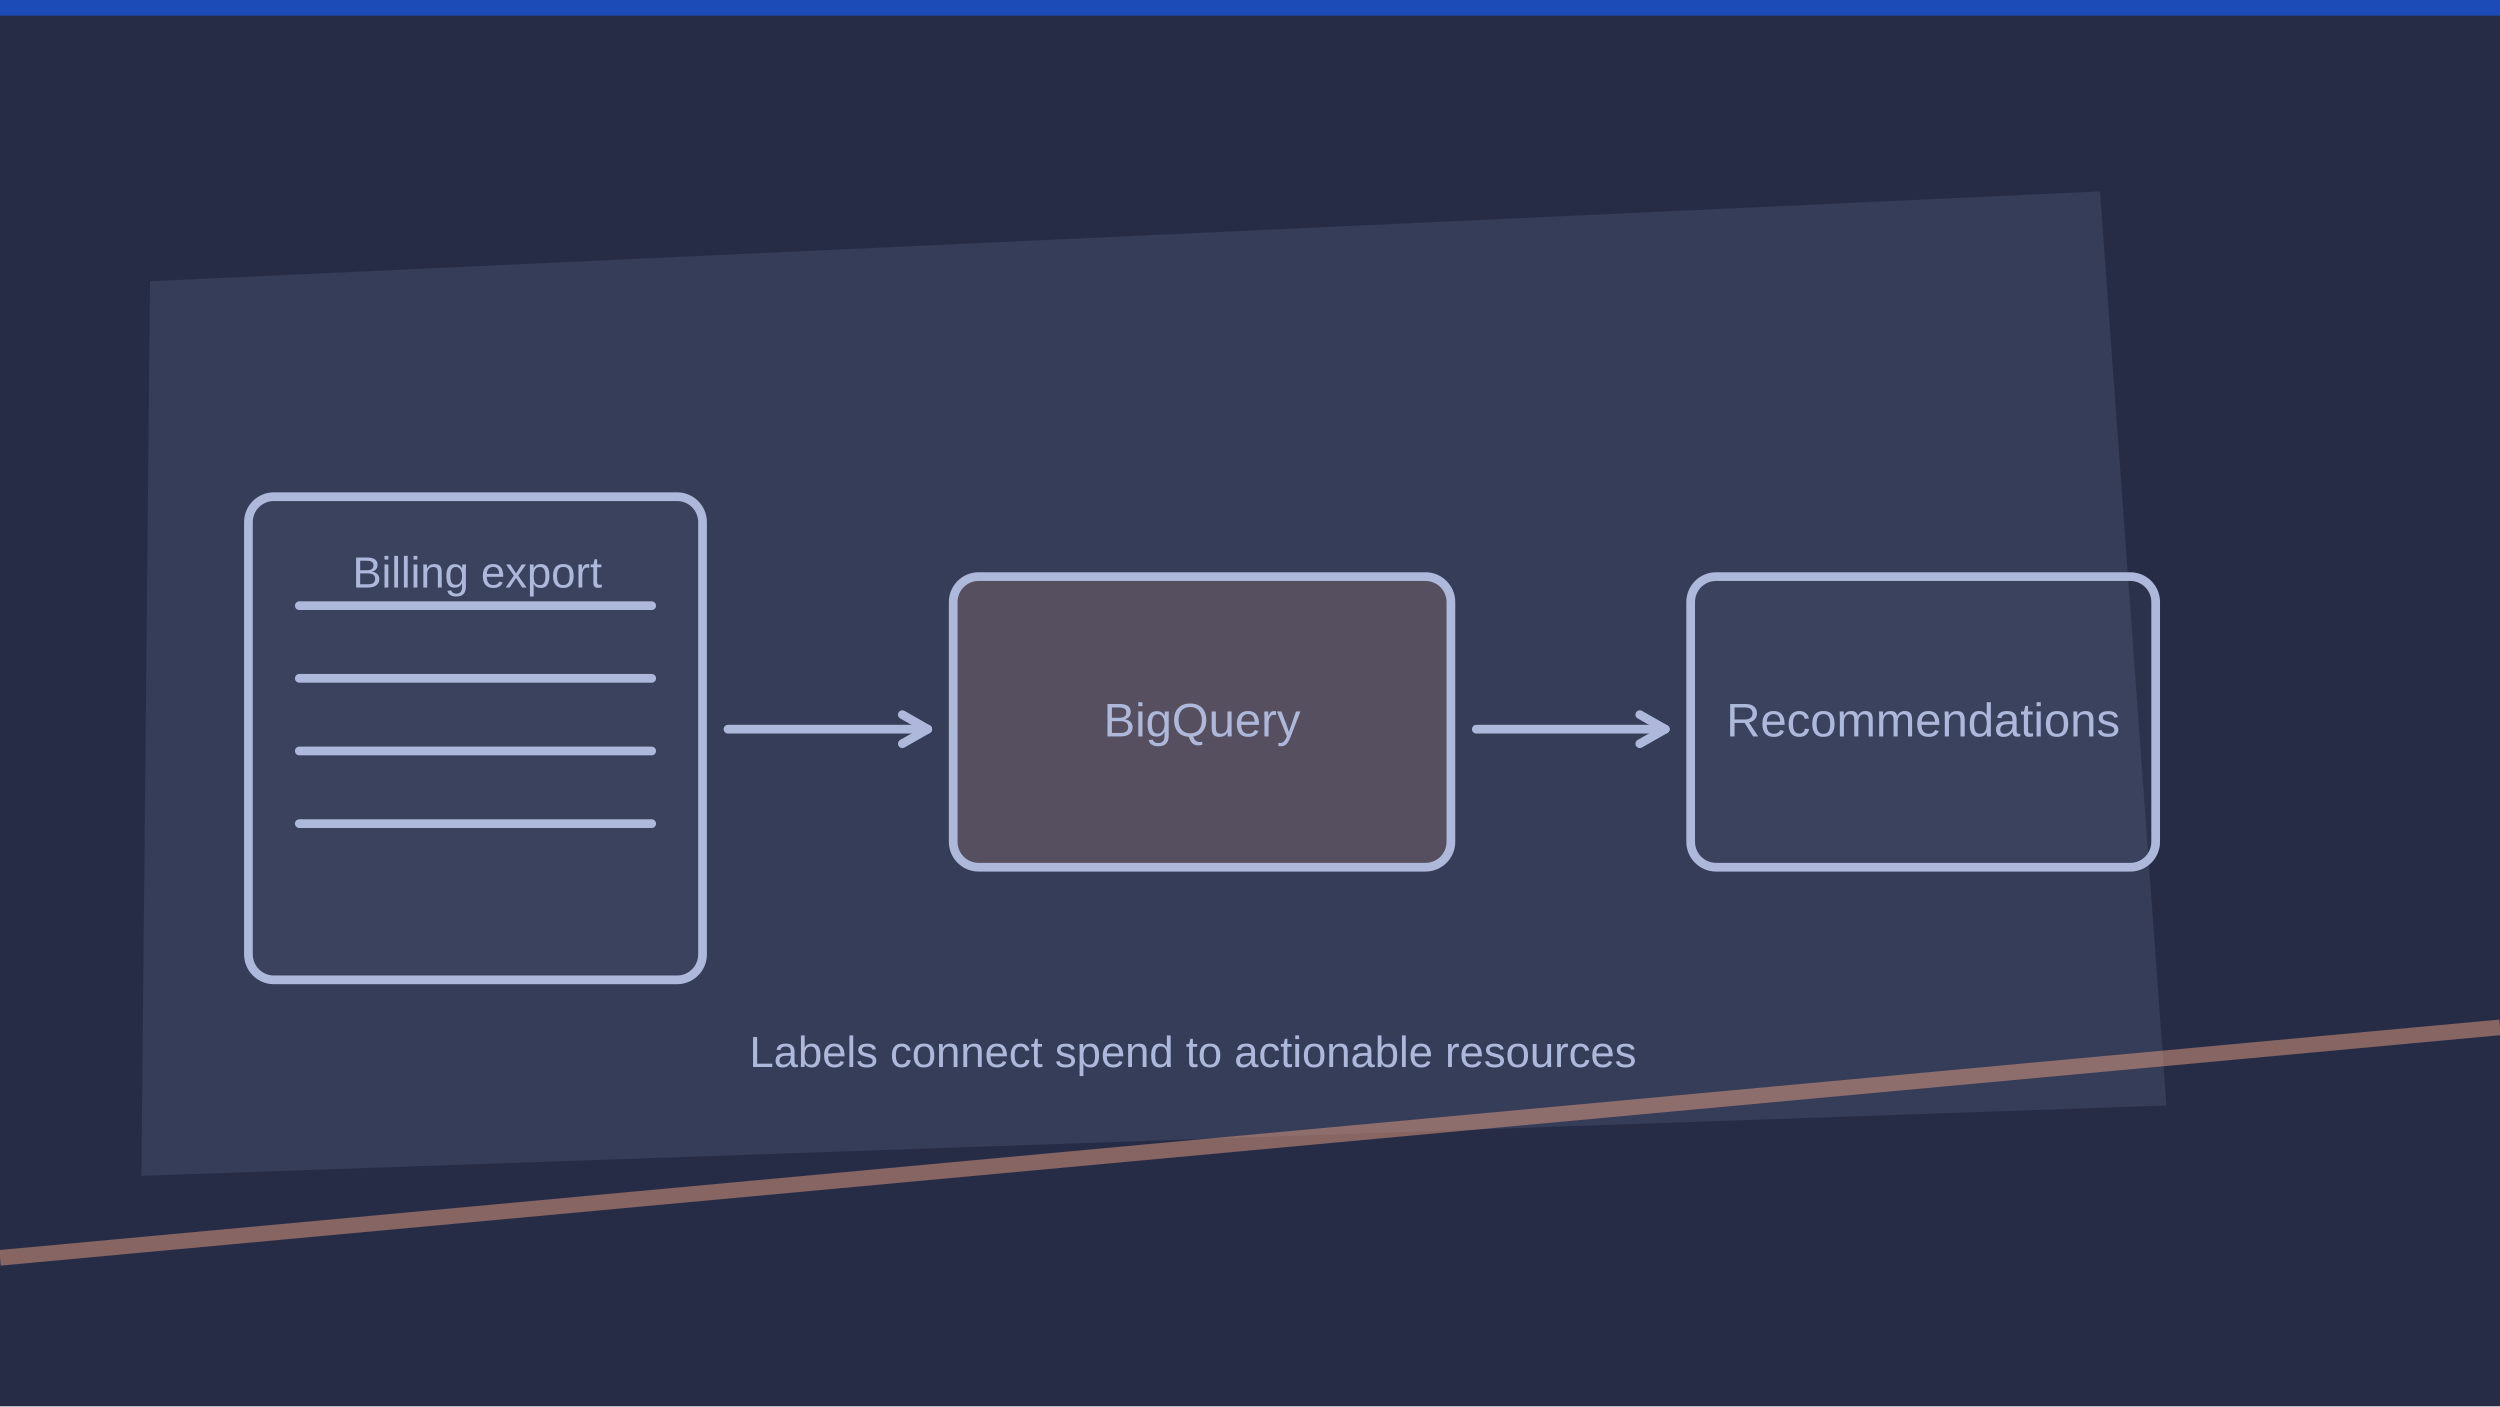
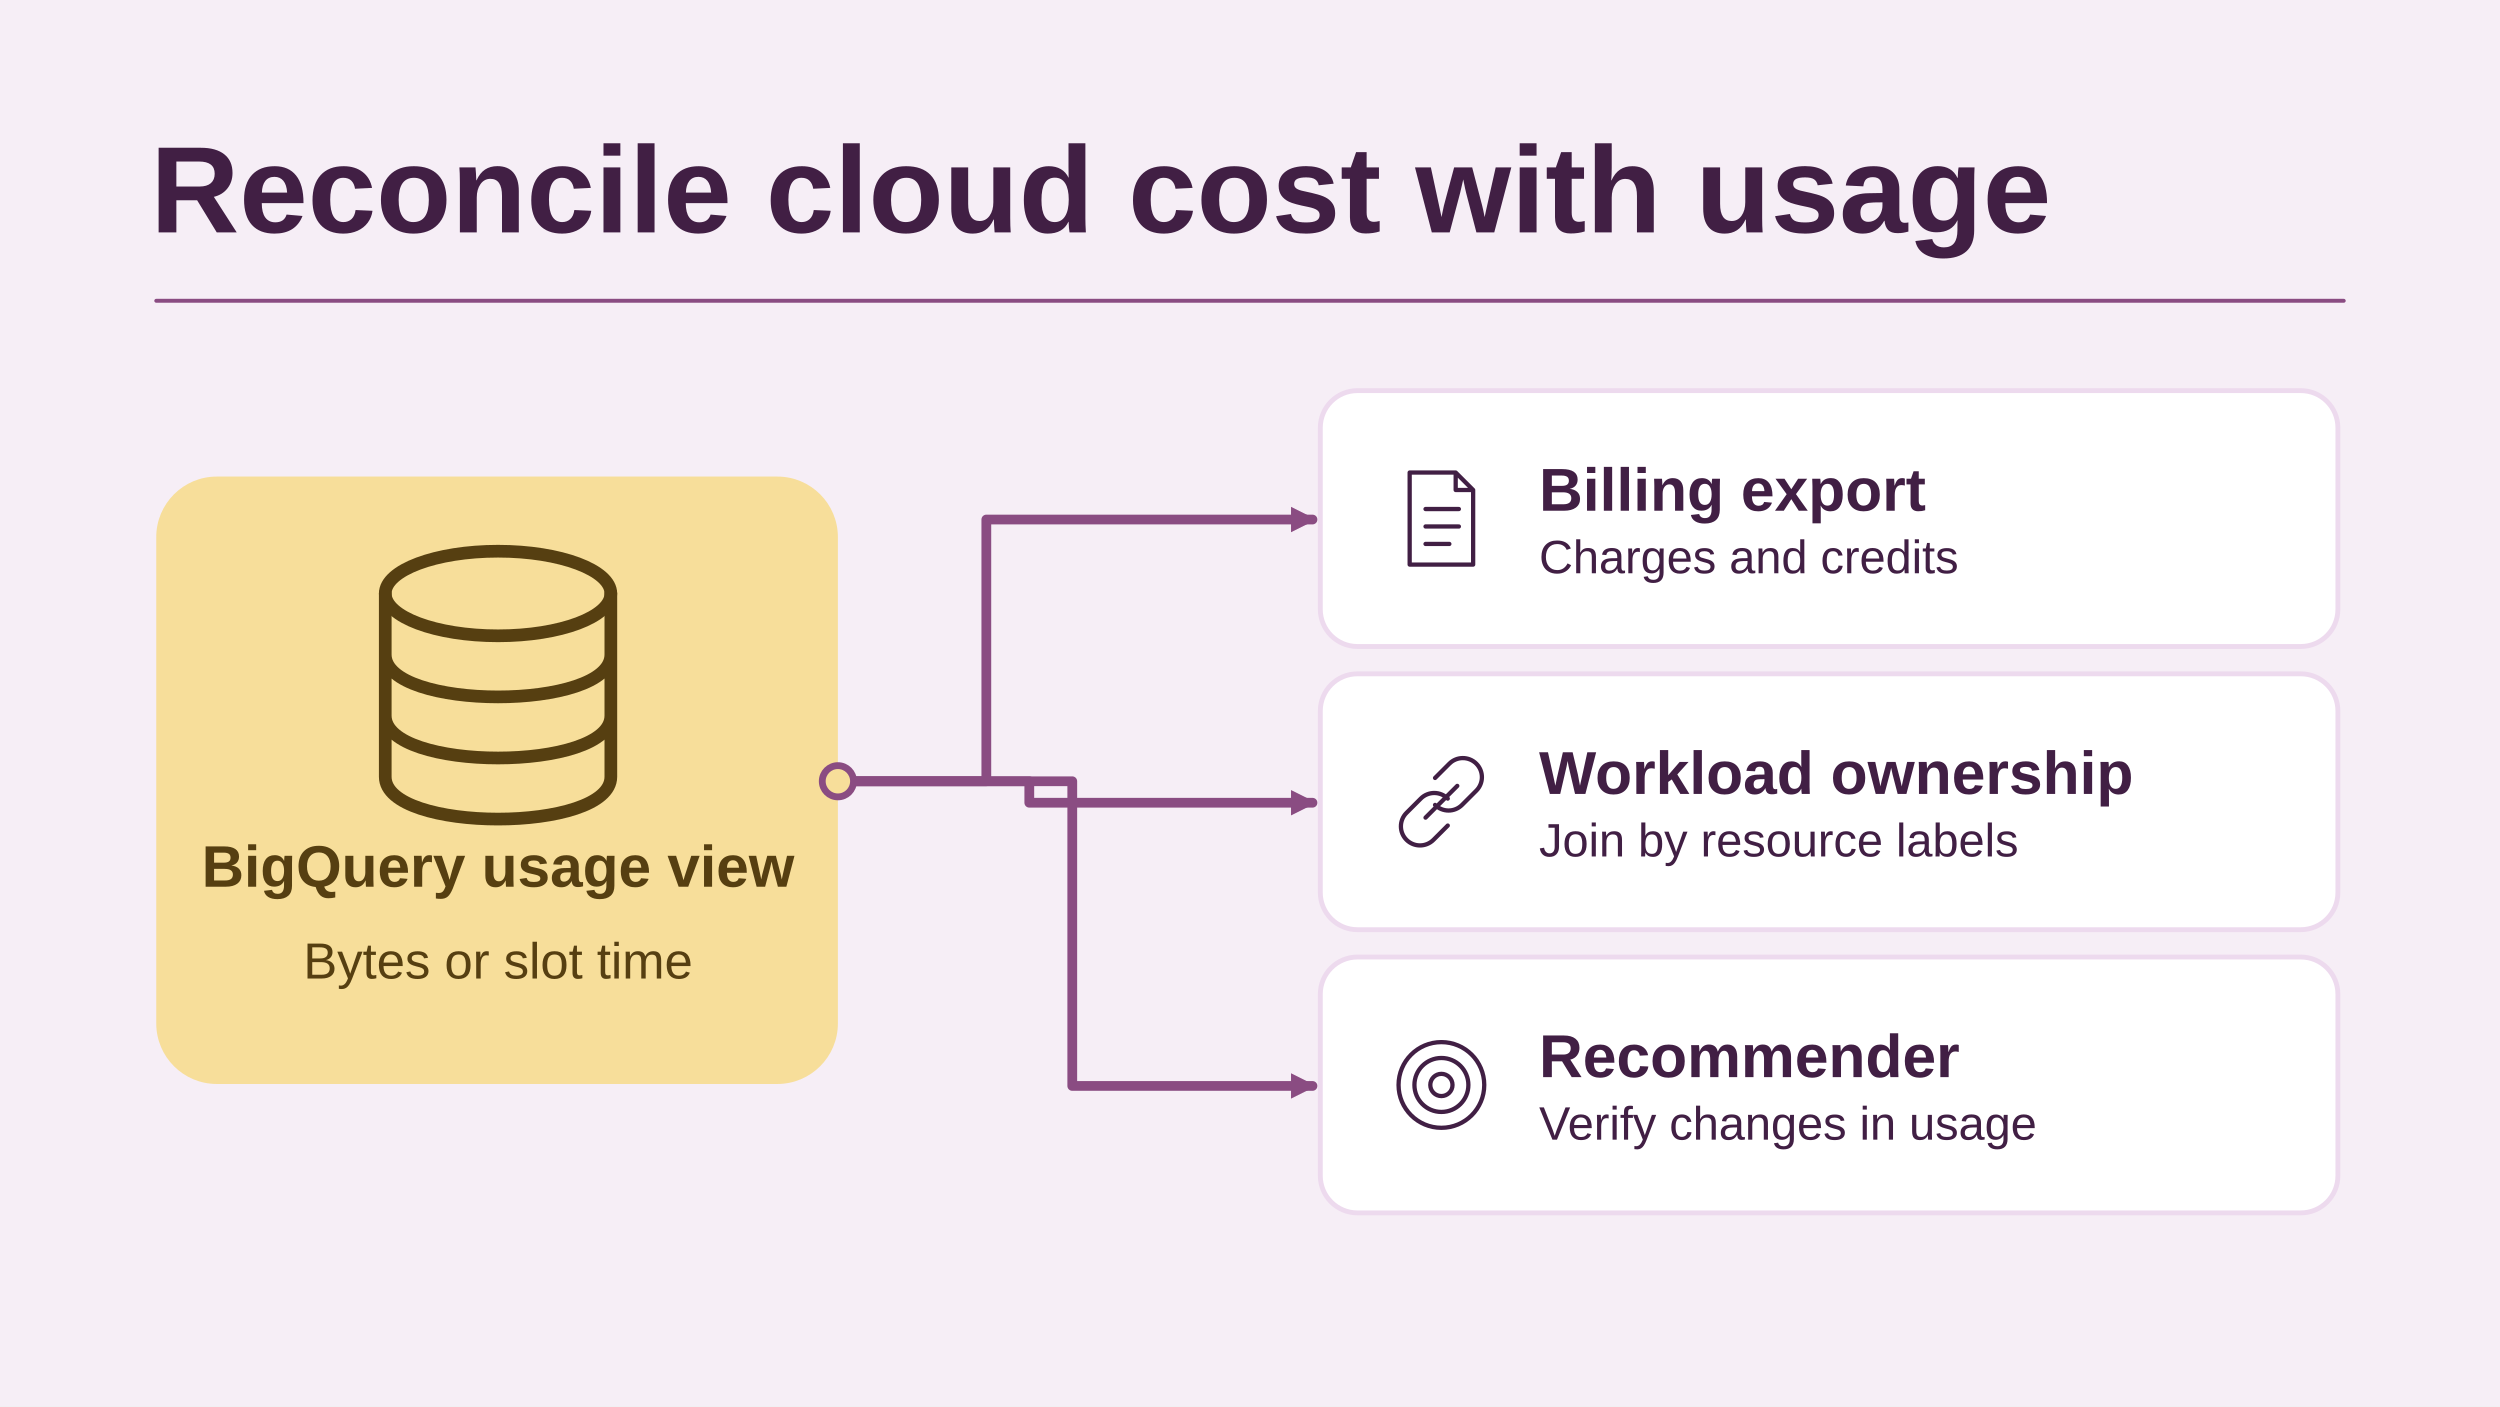
- <svg xmlns="http://www.w3.org/2000/svg" viewBox="0 0 1280 720" width="1280" height="720" role="img" aria-label="Conceptual illustration for GCP Cost Management: Committed Use Discounts, Recommenders, and What Cloud Billing Doesn't Show You: Usage, Allocation, Ownership." preserveAspectRatio="xMidYMid meet" data-article-art="gcp-cost-management" data-art-scene="cost" data-composition="paper-workbench">
-   <defs>
-     <clipPath id="cpcover-gcp-cost-management">
-       <rect width="1280" height="720" />
-     </clipPath>
-   </defs>
-   <g clip-path="url(#cpcover-gcp-cost-management)">
-     <rect width="1280" height="720" fill="#262c46" />
-     <g transform="translate(0 0) scale(2)">
-       <path d="M38.4 72l499.2 -23 17 234-518.4 18z" fill="#aeb8da" opacity=".12" />
-       <path d="M0 322L640 263" fill="none" stroke="#eda382" stroke-width="4" stroke-opacity=".48" />
-       <path d="M0 0h640v4H0z" fill="#1b4fc4" opacity=".9" />
-       <g transform="translate(45 76) scale(0.93)">
-         <g data-subject-detail="sc-billing-analysis" stroke="#aeb8da" stroke-width="2.4" stroke-linecap="round" stroke-linejoin="round" fill="none">
-           <rect x="20" y="55" width="125" height="133" rx="7" fill="#aeb8da" fill-opacity=".045" />
-           <path d="M34 85L131 85" />
-           <path d="M34 105L131 105" />
-           <path d="M34 125L131 125" />
-           <path d="M34 145L131 145" />
-           <text x="83" y="80" text-anchor="middle" font-family="Arial,sans-serif" font-size="12" fill="#aeb8da" stroke="none">Billing export</text>
-           <path d="M152 119L207 119" />
-           <path d="M200 123L207 119L200 115" />
-           <rect x="214" y="77" width="137" height="80" rx="7" fill="#eda382" fill-opacity=".18" />
-           <text x="282.5" y="121" text-anchor="middle" font-family="Arial,sans-serif" font-size="13" fill="#aeb8da" stroke="none">BigQuery</text>
-           <path d="M358 119L410 119" />
-           <path d="M403 123L410 119L403 115" />
-           <rect x="417" y="77" width="128" height="80" rx="7" fill="#aeb8da" fill-opacity=".045" />
-           <text x="481" y="121" text-anchor="middle" font-family="Arial,sans-serif" font-size="13" fill="#aeb8da" stroke="none">Recommendations</text>
-           <text x="280" y="212" text-anchor="middle" font-family="Arial,sans-serif" font-size="12" fill="#aeb8da" stroke="none">Labels connect spend to actionable resources</text>
-         </g>
+ <svg xmlns="http://www.w3.org/2000/svg" data-article-art="gcp-cost-management" role="img" aria-label="A Google Cloud billing export is joined to labeled BigQuery usage, then recommendations are checked against the workload’s usage and pricing model." width="1280" height="720" viewBox="0 0 1280 720">
+   <svg width="100%" height="100%" viewBox="0 0 1280 720" preserveAspectRatio="xMidYMid slice" role="img" aria-label="A Google Cloud billing export is joined to labeled BigQuery usage, then recommendations are checked against the workload’s usage and pricing model.">
+     <defs>
+       <marker id="head" markerWidth="13" markerHeight="13" refX="11" refY="6.5" orient="auto" markerUnits="userSpaceOnUse">
+         <path d="M0 0L13 6.5 0 13Z" fill="#8A4C82" />
+       </marker>
+     </defs>
+     <rect x="0" y="0" width="1280" height="720" rx="0" fill="#F6EEF6" stroke="none" stroke-width="2.5" />
+     <g font-family="Arial, Helvetica, sans-serif">
+       <text x="77" y="119" text-anchor="start" fill="#411F44" font-size="63" font-weight="700">Reconcile cloud cost with usage</text>
+       <path d="M80 154H1200" fill="none" stroke="#8A4C82" stroke-width="2" stroke-linejoin="round" stroke-linecap="round" />
+       <rect x="80" y="244" width="349" height="311" rx="31" fill="#F7DE9A" stroke="none" stroke-width="2.5" />
+       <g transform="translate(255 352) scale(2.40625)" fill="none" stroke="#563F11" stroke-width="2.7" stroke-linecap="round" stroke-linejoin="round">
+         <ellipse cy="-20" rx="24" ry="9" />
+         <path d="M-24-20v39c0 12 48 12 48 0v-39m-48 13c0 12 48 12 48 0m-48 13c0 12 48 12 48 0" />
      </g>
+       <text x="255" y="454" text-anchor="middle" fill="#563F11" font-size="30" font-weight="700">BigQuery usage view</text>
+       <text x="255" y="501" text-anchor="middle" fill="#563F11" font-size="26" font-weight="400">Bytes or slot time</text>
+       <path d="M429 400H505V266H672" fill="none" stroke="#8A4C82" stroke-width="5" stroke-linejoin="round" stroke-linecap="round" marker-end="url(#head)" />
+       <rect x="676" y="200" width="521" height="131" rx="19" fill="#FFFFFF" stroke="#EDDAEE" stroke-width="2.5" />
+       <g transform="translate(738 265.5) scale(0.8125)" fill="none" stroke="#411F44" stroke-width="2.7" stroke-linecap="round" stroke-linejoin="round">
+         <path d="M-20-29H9l11 11v47h-40Z M9-29v11h11M-10-6h21m-21 11h21m-21 11h15" />
+       </g>
+       <text x="788" y="261.5" text-anchor="start" fill="#411F44" font-size="31" font-weight="700">Billing export</text>
+       <text x="788" y="293.5" text-anchor="start" fill="#411F44" font-size="24" font-weight="400">Charges and credits</text>
+       <path d="M429 400H527V411H672" fill="none" stroke="#8A4C82" stroke-width="5" stroke-linejoin="round" stroke-linecap="round" marker-end="url(#head)" />
+       <rect x="676" y="345" width="521" height="131" rx="19" fill="#FFFFFF" stroke="#EDDAEE" stroke-width="2.5" />
+       <g transform="translate(738 410.5) scale(0.8125)" fill="none" stroke="#411F44" stroke-width="2.7" stroke-linecap="round" stroke-linejoin="round">
+         <path d="M-4-15 5-24a12 12 0 0117 17l-9 9a12 12 0 01-17 0m8 13-9 9a12 12 0 01-17-17l9-9a12 12 0 0117 0M-10 10l20-20" />
+       </g>
+       <text x="788" y="406.5" text-anchor="start" fill="#411F44" font-size="31" font-weight="700">Workload ownership</text>
+       <text x="788" y="438.5" text-anchor="start" fill="#411F44" font-size="24" font-weight="400">Join by resource labels</text>
+       <path d="M429 400H549V556H672" fill="none" stroke="#8A4C82" stroke-width="5" stroke-linejoin="round" stroke-linecap="round" marker-end="url(#head)" />
+       <rect x="676" y="490" width="521" height="131" rx="19" fill="#FFFFFF" stroke="#EDDAEE" stroke-width="2.5" />
+       <g transform="translate(738 555.5) scale(0.8125)" fill="none" stroke="#411F44" stroke-width="2.7" stroke-linecap="round" stroke-linejoin="round">
+         <circle r="27" />
+         <circle r="17" />
+         <circle r="7" />
+       </g>
+       <text x="788" y="551.5" text-anchor="start" fill="#411F44" font-size="31" font-weight="700">Recommender</text>
+       <text x="788" y="583.5" text-anchor="start" fill="#411F44" font-size="24" font-weight="400">Verify changes in usage</text>
+       <circle cx="429" cy="400" r="8" fill="#F7DE9A" stroke="#8A4C82" stroke-width="3.5" />
    </g>
-   </g>
+   </svg>
</svg>
